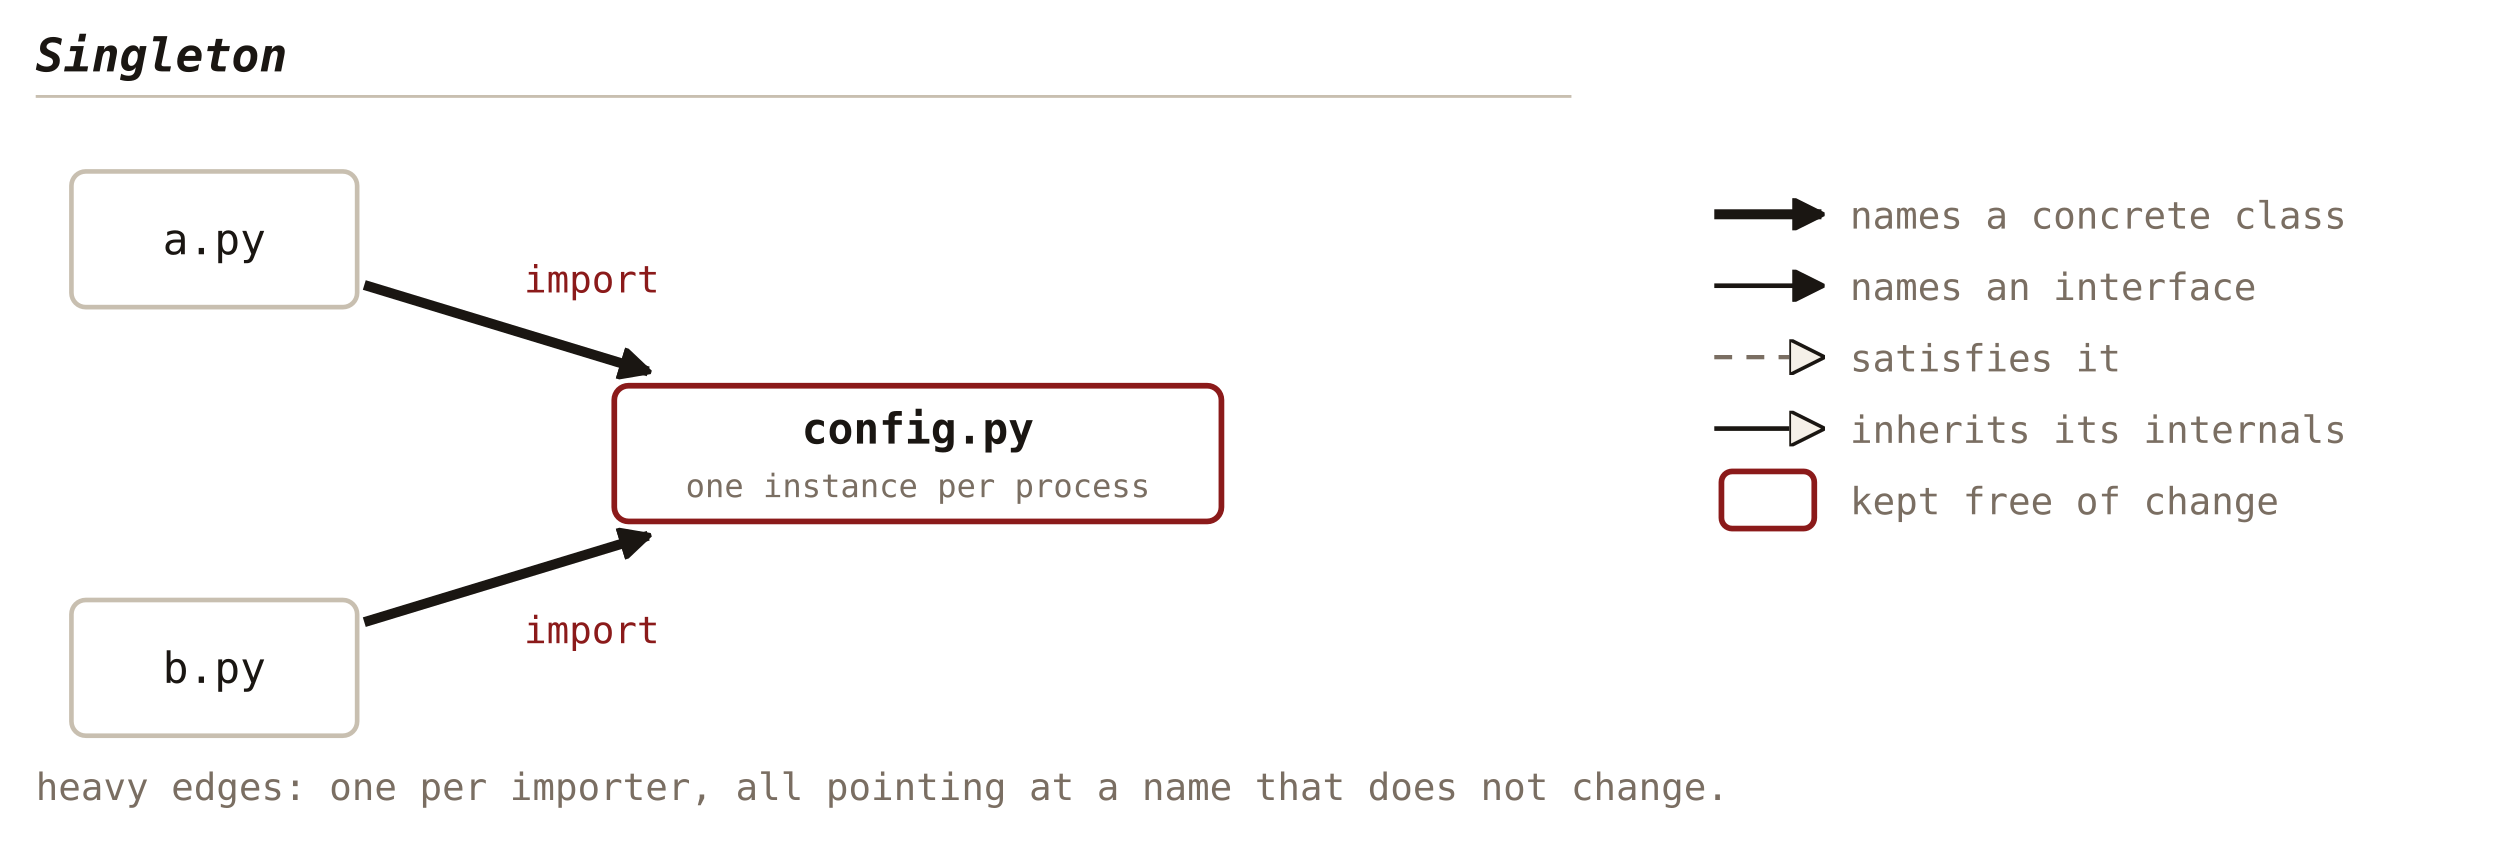
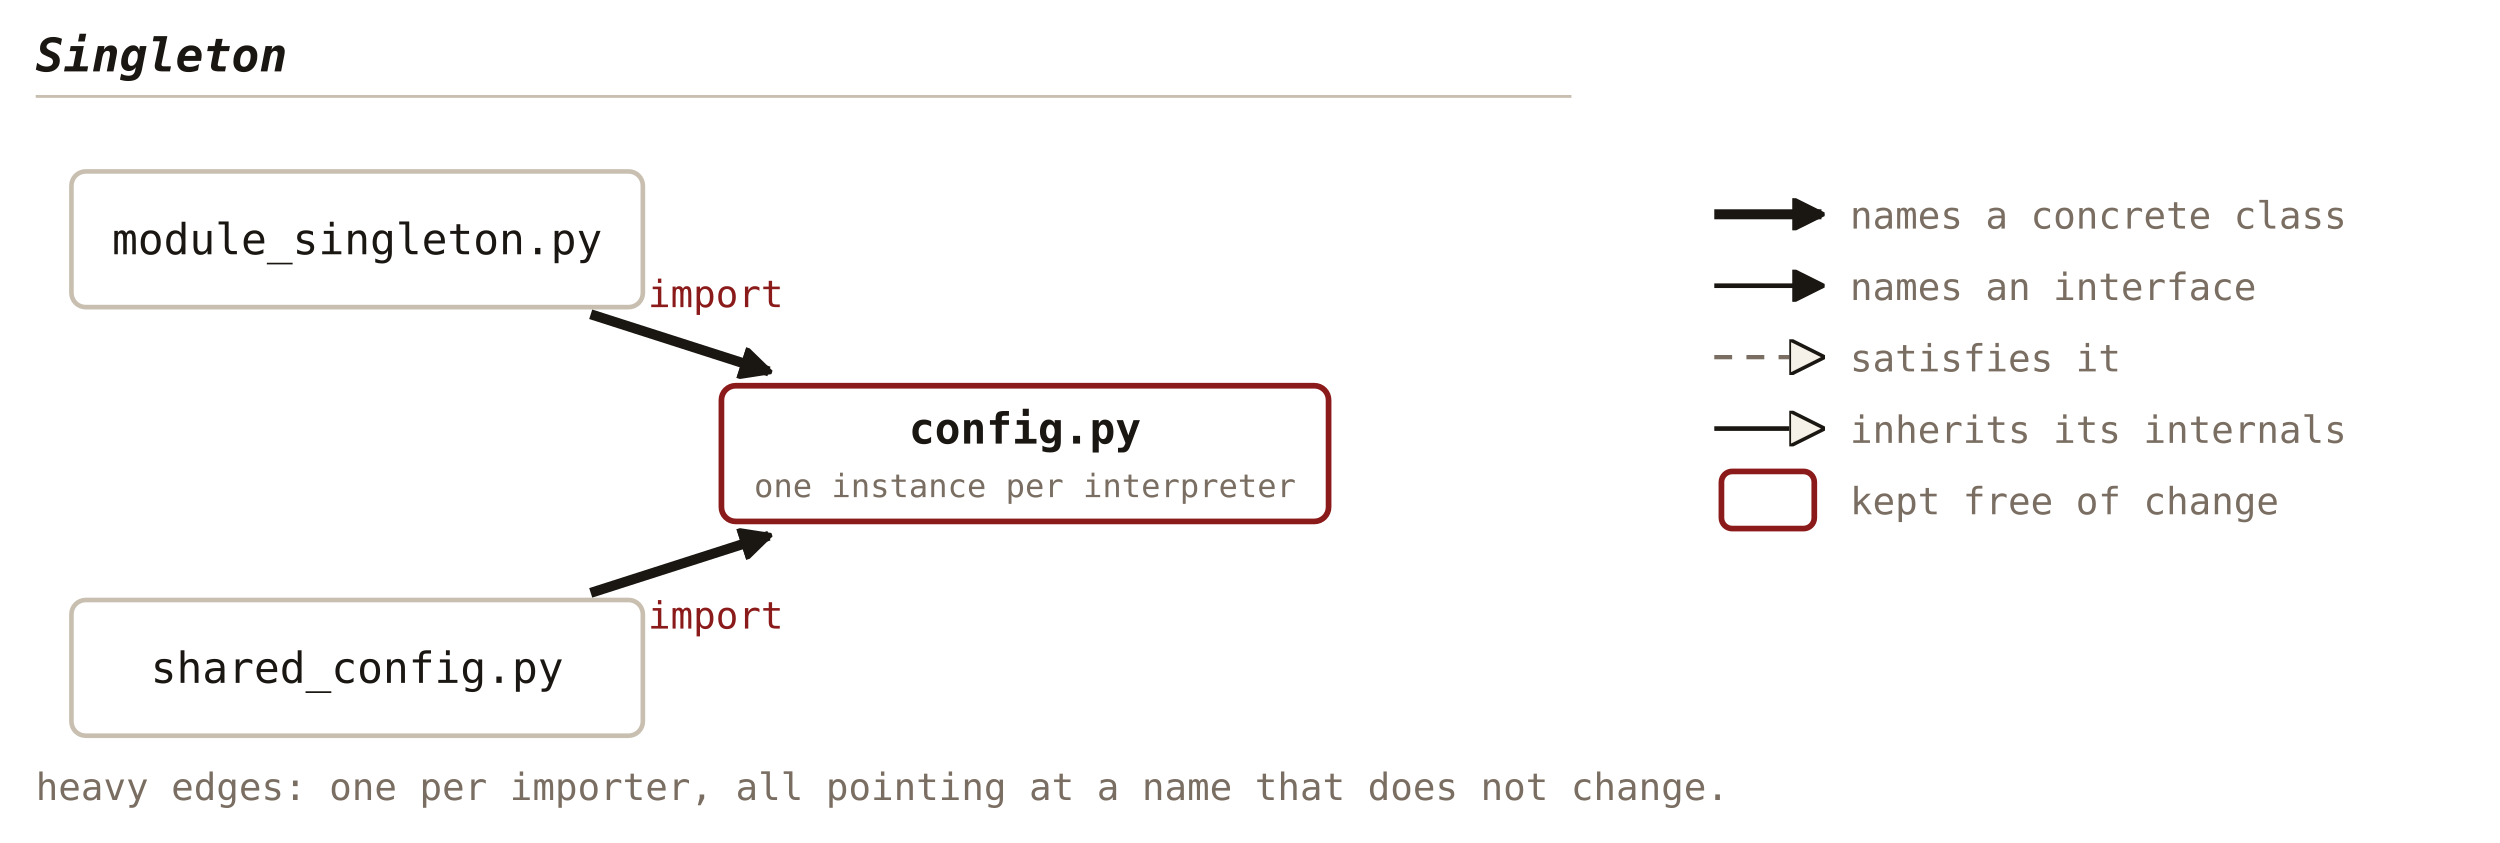
<svg xmlns="http://www.w3.org/2000/svg" viewBox="0 0 700 236" font-family="'JetBrains Mono', Consolas, monospace">
  <defs>
    <marker id="c24-solid" viewBox="0 0 10 10" refX="9" refY="5" markerWidth="9" markerHeight="9" orient="auto" markerUnits="userSpaceOnUse">
      <path d="M0,0 L10,5 L0,10 Z" fill="#1a1612" stroke="#1a1612" stroke-width="1" />
    </marker>
    <marker id="c24-hollow" viewBox="0 0 10 10" refX="9" refY="5" markerWidth="10" markerHeight="10" orient="auto" markerUnits="userSpaceOnUse">
      <path d="M0,0 L10,5 L0,10 Z" fill="#f5f0e8" stroke="#1a1612" stroke-width="1" />
    </marker>
  </defs>
  <text x="10" y="20" font-size="13" font-weight="bold" font-style="italic" fill="#1a1612" text-anchor="start">Singleton</text>
  <line x1="10" y1="27" x2="440" y2="27" stroke="#c8bfb0" stroke-width="0.8" />
-   <rect x="172" y="108" width="170" height="38" fill="none" stroke="#8b1a1a" stroke-width="1.6" rx="4" />
-   <text x="257.0" y="124.2" font-size="12" font-weight="bold" fill="#1a1612" text-anchor="middle">config.py</text>
-   <text x="257.0" y="139.2" font-size="9" fill="#7a6e62" text-anchor="middle">one instance per process</text>
-   <rect x="20" y="48" width="80" height="38" fill="none" stroke="#c8bfb0" stroke-width="1.3" rx="4" />
-   <text x="60.0" y="71.2" font-size="12" fill="#1a1612" text-anchor="middle">a.py</text>
-   <rect x="20" y="168" width="80" height="38" fill="none" stroke="#c8bfb0" stroke-width="1.3" rx="4" />
-   <text x="60.0" y="191.2" font-size="12" fill="#1a1612" text-anchor="middle">b.py</text>
-   <line x1="102.0" y1="79.8" x2="181.5" y2="104.0" stroke="#1a1612" stroke-width="2.8" marker-end="url(#c24-solid)" />
-   <text x="165.7" y="81.9" font-size="10.5" fill="#8b1a1a" text-anchor="middle">import</text>
-   <line x1="102.0" y1="174.2" x2="181.5" y2="150.0" stroke="#1a1612" stroke-width="2.8" marker-end="url(#c24-solid)" />
-   <text x="165.7" y="180.1" font-size="10.5" fill="#8b1a1a" text-anchor="middle">import</text>
+   <rect x="202" y="108" width="170" height="38" fill="none" stroke="#8b1a1a" stroke-width="1.6" rx="4" />
+   <text x="287.0" y="124.2" font-size="12" font-weight="bold" fill="#1a1612" text-anchor="middle">config.py</text>
+   <text x="287.0" y="139.2" font-size="9" fill="#7a6e62" text-anchor="middle">one instance per interpreter</text>
+   <rect x="20" y="48" width="160" height="38" fill="none" stroke="#c8bfb0" stroke-width="1.3" rx="4" />
+   <text x="100.0" y="71.2" font-size="12" fill="#1a1612" text-anchor="middle">module_singleton.py</text>
+   <rect x="20" y="168" width="160" height="38" fill="none" stroke="#c8bfb0" stroke-width="1.3" rx="4" />
+   <text x="100.0" y="191.2" font-size="12" fill="#1a1612" text-anchor="middle">shared_config.py</text>
+   <line x1="165.4" y1="88.0" x2="215.3" y2="104.0" stroke="#1a1612" stroke-width="2.8" marker-end="url(#c24-solid)" />
+   <text x="200.4" y="86.0" font-size="10.5" fill="#8b1a1a" text-anchor="middle">import</text>
+   <line x1="165.4" y1="166.0" x2="215.3" y2="150.0" stroke="#1a1612" stroke-width="2.8" marker-end="url(#c24-solid)" />
+   <text x="200.4" y="176.0" font-size="10.5" fill="#8b1a1a" text-anchor="middle">import</text>
  <text x="10" y="224" font-size="10.5" fill="#7a6e62" text-anchor="start">heavy edges: one per importer, all pointing at a name that does not change.</text>
  <line x1="480" y1="60" x2="510" y2="60" stroke="#1a1612" stroke-width="2.8" marker-end="url(#c24-solid)" />
  <text x="518" y="64" font-size="10.5" fill="#7a6e62" text-anchor="start">names a concrete class</text>
  <line x1="480" y1="80" x2="510" y2="80" stroke="#1a1612" stroke-width="1.3" marker-end="url(#c24-solid)" />
  <text x="518" y="84" font-size="10.5" fill="#7a6e62" text-anchor="start">names an interface</text>
  <line x1="480" y1="100" x2="510" y2="100" stroke="#7a6e62" stroke-width="1.2" stroke-dasharray="5,4" marker-end="url(#c24-hollow)" />
  <text x="518" y="104" font-size="10.5" fill="#7a6e62" text-anchor="start">satisfies it</text>
  <line x1="480" y1="120" x2="510" y2="120" stroke="#1a1612" stroke-width="1.3" marker-end="url(#c24-hollow)" />
  <text x="518" y="124" font-size="10.5" fill="#7a6e62" text-anchor="start">inherits its internals</text>
  <rect x="482" y="132" width="26" height="16" fill="none" stroke="#8b1a1a" stroke-width="1.6" rx="3" />
  <text x="518" y="144" font-size="10.5" fill="#7a6e62" text-anchor="start">kept free of change</text>
</svg>
